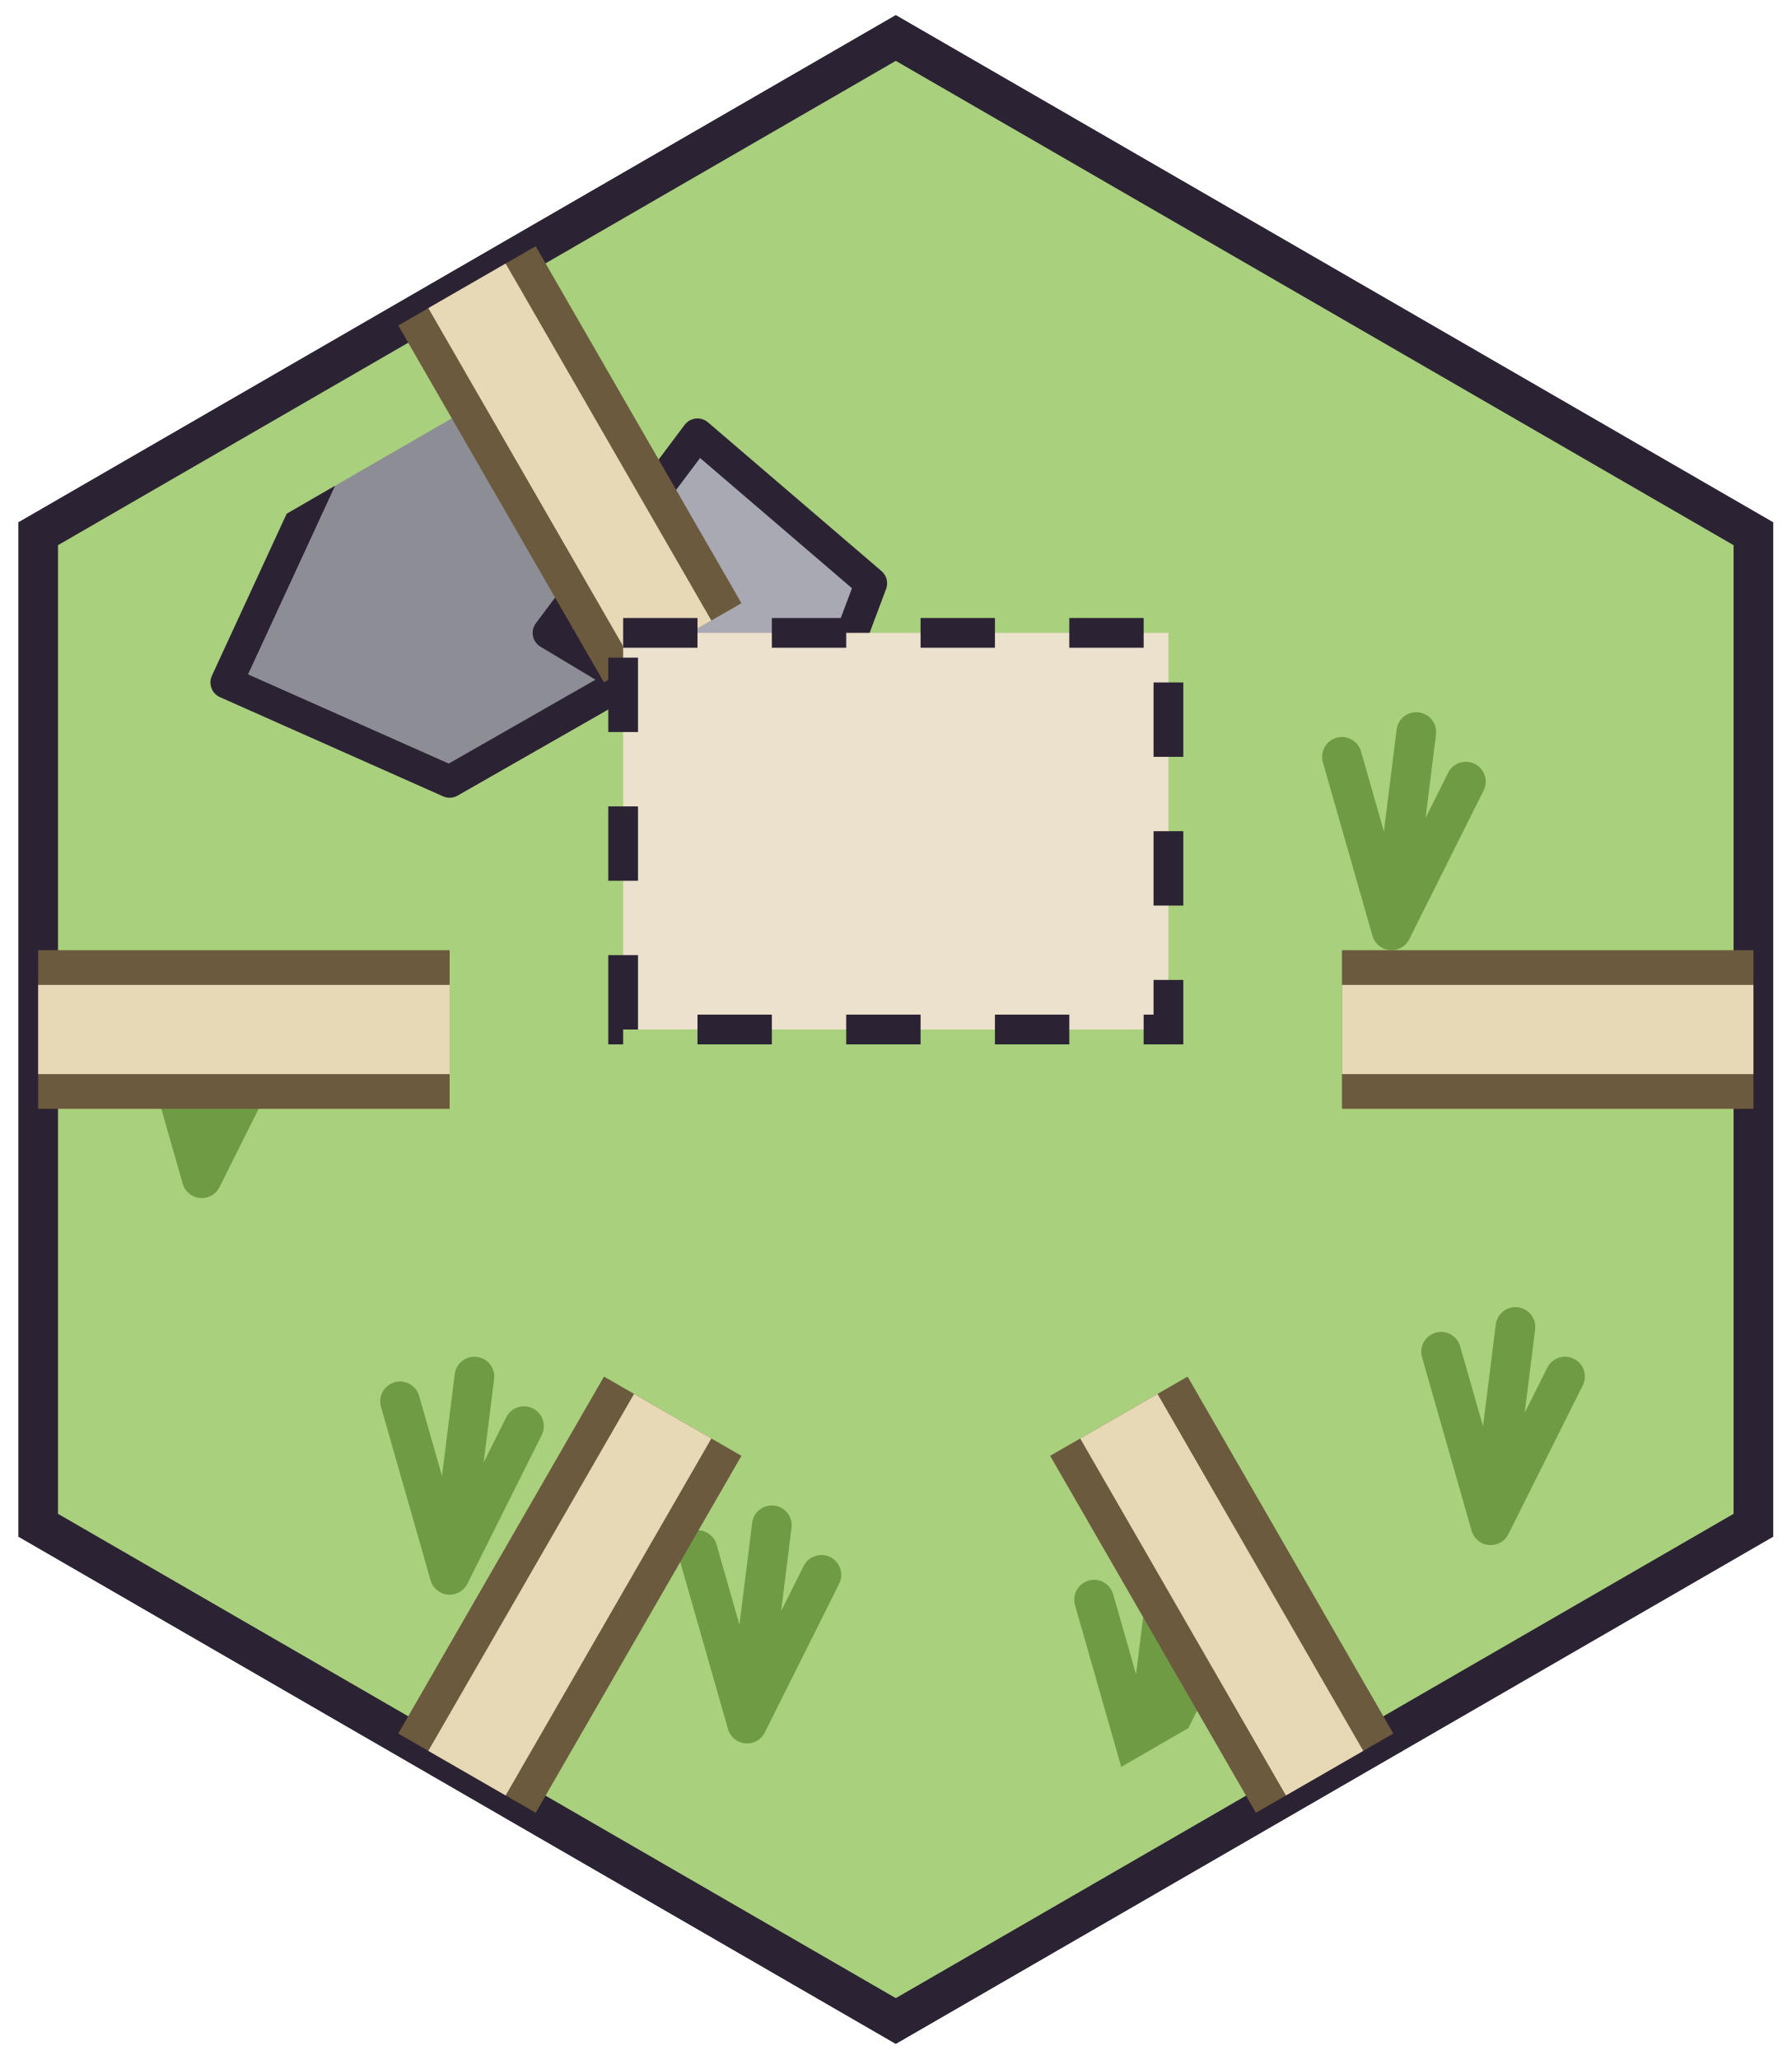
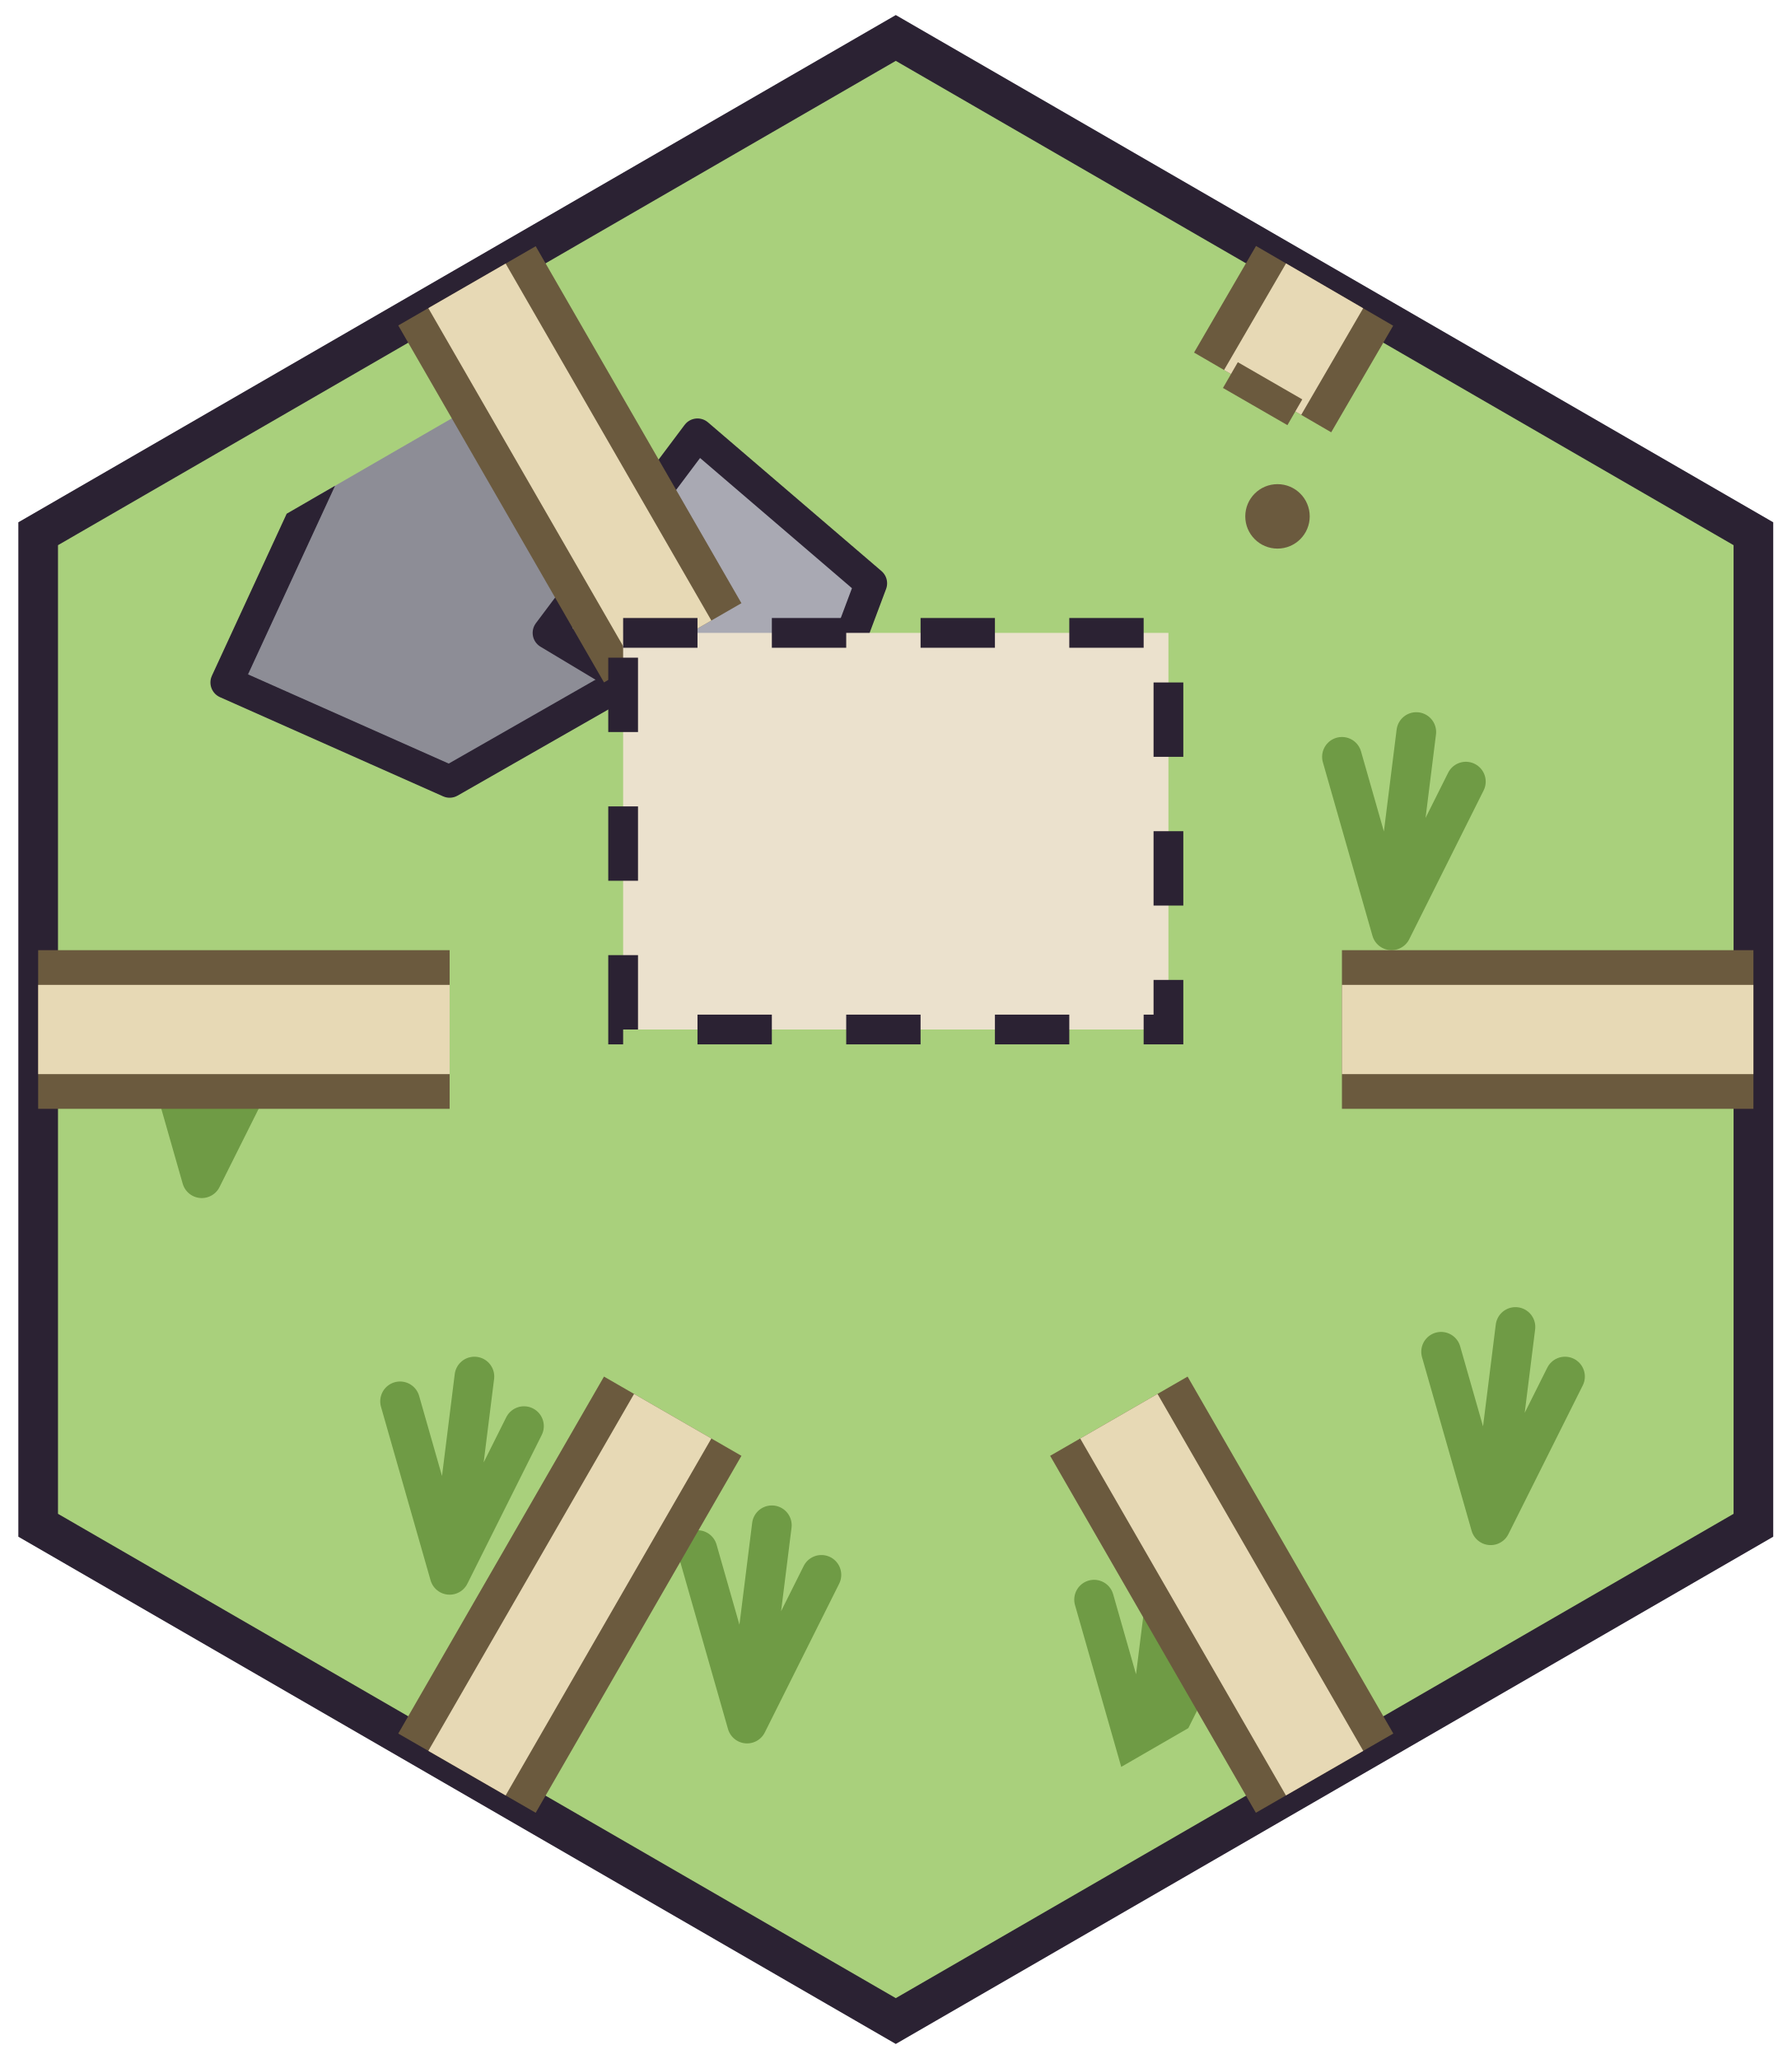
<svg xmlns="http://www.w3.org/2000/svg" viewBox="-36.14 -41.50 72.28 83.00" width="181" height="208" font-family="DejaVu Sans, Arial, sans-serif">
  <polygon points="34.6,20.0 0.0,40.0 -34.6,20.0 -34.6,-20.0 -0.0,-40.0 34.6,-20.0" fill="#a9d07c" stroke="#2b2233" stroke-width="1.6" />
  <clipPath id="c_iron">
    <polygon points="30.3,17.5 0.0,35.0 -30.3,17.5 -30.3,-17.5 -0.0,-35.0 30.3,-17.5" />
  </clipPath>
  <g clip-path="url(#c_iron)">
    <path d="M-18 22 l-2 -7 M-18 22 l1 -8 M-18 22 l3 -6" stroke="#6f9b45" stroke-width="1.6" fill="none" stroke-linecap="round" />
    <path d="M-6 28 l-2 -7 M-6 28 l1 -8 M-6 28 l3 -6" stroke="#6f9b45" stroke-width="1.6" fill="none" stroke-linecap="round" />
    <path d="M10 30 l-2 -7 M10 30 l1 -8 M10 30 l3 -6" stroke="#6f9b45" stroke-width="1.6" fill="none" stroke-linecap="round" />
    <path d="M24 20 l-2 -7 M24 20 l1 -8 M24 20 l3 -6" stroke="#6f9b45" stroke-width="1.6" fill="none" stroke-linecap="round" />
    <path d="M20 -4 l-2 -7 M20 -4 l1 -8 M20 -4 l3 -6" stroke="#6f9b45" stroke-width="1.6" fill="none" stroke-linecap="round" />
    <path d="M-28 6 l-2 -7 M-28 6 l1 -8 M-28 6 l3 -6" stroke="#6f9b45" stroke-width="1.6" fill="none" stroke-linecap="round" />
    <g stroke="#2b2233" stroke-width="1.3" stroke-linejoin="round">
      <polygon points="-27,-14 -21,-27 -12,-24 -11,-14 -18,-10" fill="#8d8d96" />
      <polygon points="-14,-16 -8,-24 -1,-18 -4,-10" fill="#a9a9b3" />
    </g>
  </g>
  <line x1="34.6" y1="0.0" x2="18.0" y2="0.0" stroke="#6b5a3e" stroke-width="6.4" />
  <line x1="34.6" y1="0.0" x2="18.0" y2="0.0" stroke="#e7d9b5" stroke-width="3.6" />
+   <line x1="17.3" y1="-30.0" x2="14.8" y2="-25.7" stroke="#6b5a3e" stroke-width="6.4" />
+   <line x1="17.3" y1="-30.0" x2="14.8" y2="-25.7" stroke="#e7d9b5" stroke-width="3.6" />
+   <line x1="16.1" y1="-24.9" x2="13.5" y2="-26.4" stroke="#6b5a3e" stroke-width="1.2" />
+   <circle cx="15.4" cy="-20.7" r="1.3" fill="#6b5a3e" />
  <line x1="-17.3" y1="-30.0" x2="-9.0" y2="-15.6" stroke="#6b5a3e" stroke-width="6.4" />
  <line x1="-17.3" y1="-30.0" x2="-9.0" y2="-15.6" stroke="#e7d9b5" stroke-width="3.6" />
  <line x1="-34.6" y1="0.0" x2="-18.0" y2="0.0" stroke="#6b5a3e" stroke-width="6.4" />
  <line x1="-34.6" y1="0.0" x2="-18.0" y2="0.0" stroke="#e7d9b5" stroke-width="3.6" />
  <line x1="-17.3" y1="30.0" x2="-9.0" y2="15.6" stroke="#6b5a3e" stroke-width="6.4" />
  <line x1="-17.3" y1="30.0" x2="-9.0" y2="15.6" stroke="#e7d9b5" stroke-width="3.6" />
  <line x1="17.3" y1="30.0" x2="9.0" y2="15.6" stroke="#6b5a3e" stroke-width="6.4" />
  <line x1="17.3" y1="30.0" x2="9.0" y2="15.6" stroke="#e7d9b5" stroke-width="3.6" />
  <rect x="-11" y="-16" width="22" height="16" fill="#ebe1cd" stroke="#2b2233" stroke-width="1.2" stroke-dasharray="3" />
</svg>
